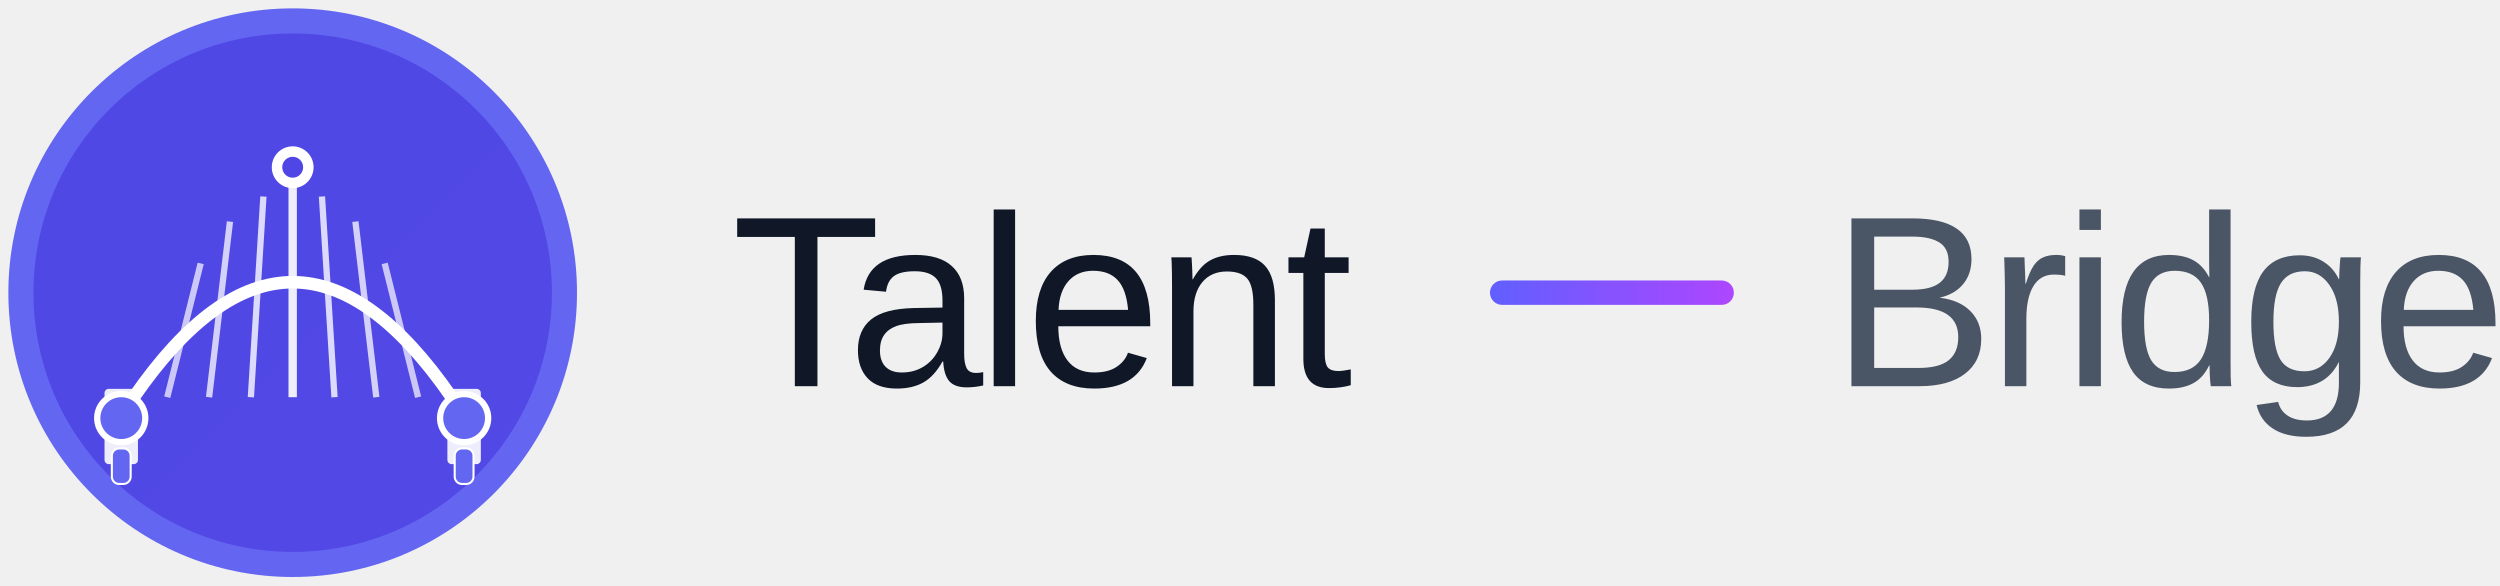
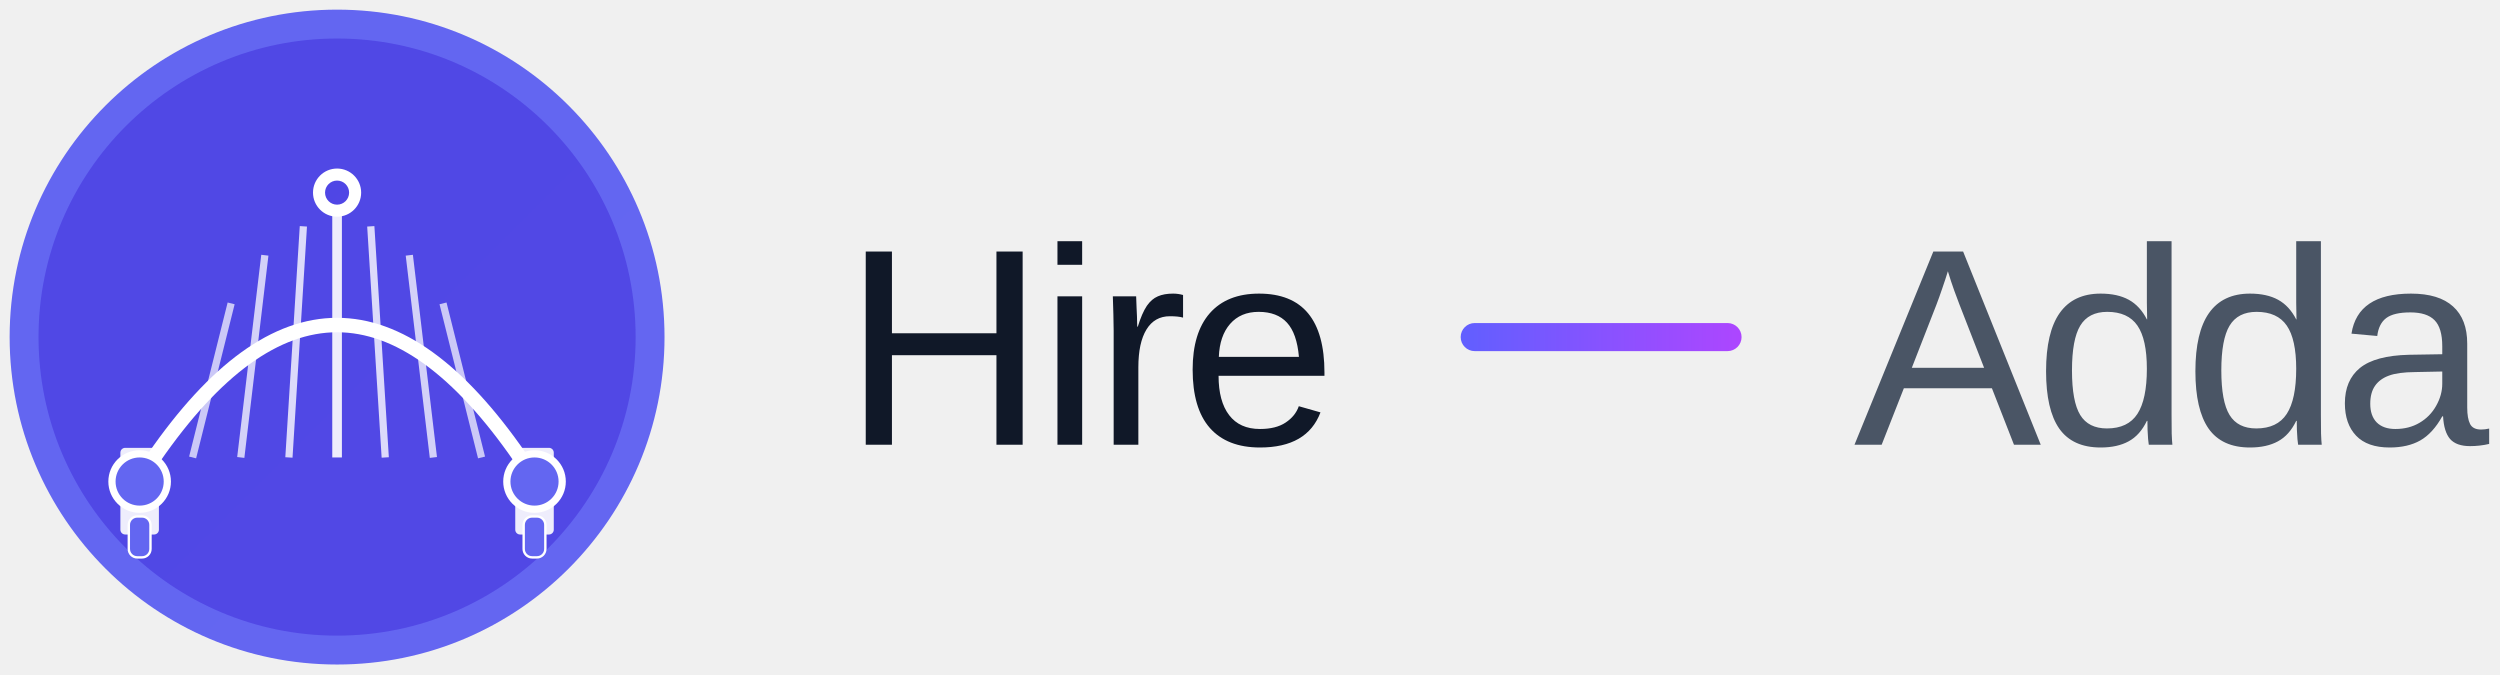
- <svg xmlns="http://www.w3.org/2000/svg" width="205" height="48" viewBox="0 0 205 48" fill="none">
+ <svg xmlns="http://www.w3.org/2000/svg" width="178" height="48" viewBox="0 0 178 48" fill="none">
  <g clip-path="url(#clip0_1_277)">
    <path d="M24 47.314C36.876 47.314 47.314 36.876 47.314 24C47.314 11.124 36.876 0.686 24 0.686C11.124 0.686 0.686 11.124 0.686 24C0.686 36.876 11.124 47.314 24 47.314Z" fill="url(#paint0_linear_1_277)" />
    <path opacity="0.95" d="M24 45.257C35.74 45.257 45.257 35.74 45.257 24C45.257 12.26 35.74 2.743 24 2.743C12.26 2.743 2.743 12.26 2.743 24C2.743 35.74 12.26 45.257 24 45.257Z" fill="url(#paint1_linear_1_277)" />
    <path opacity="0.9" d="M10.971 31.886H8.914C8.725 31.886 8.571 32.039 8.571 32.229V37.714C8.571 37.904 8.725 38.057 8.914 38.057H10.971C11.161 38.057 11.314 37.904 11.314 37.714V32.229C11.314 32.039 11.161 31.886 10.971 31.886Z" fill="white" />
    <path opacity="0.9" d="M39.086 31.886H37.029C36.839 31.886 36.686 32.039 36.686 32.229V37.714C36.686 37.904 36.839 38.057 37.029 38.057H39.086C39.275 38.057 39.429 37.904 39.429 37.714V32.229C39.429 32.039 39.275 31.886 39.086 31.886Z" fill="white" />
    <path d="M10.971 32.571C19.657 20 28.343 20 37.029 32.571" stroke="white" stroke-width="1.029" stroke-linecap="round" />
    <path opacity="0.7" d="M13.714 32.571L16.457 21.6" stroke="white" stroke-width="0.514" />
    <path opacity="0.75" d="M17.143 32.571L18.857 18.171" stroke="white" stroke-width="0.514" />
    <path opacity="0.8" d="M20.571 32.571L21.6 16.114" stroke="white" stroke-width="0.514" />
    <path opacity="0.9" d="M24 32.571V14.743" stroke="white" stroke-width="0.686" />
    <path opacity="0.8" d="M27.429 32.571L26.4 16.114" stroke="white" stroke-width="0.514" />
    <path opacity="0.75" d="M30.857 32.571L29.143 18.171" stroke="white" stroke-width="0.514" />
    <path opacity="0.7" d="M34.286 32.571L31.543 21.6" stroke="white" stroke-width="0.514" />
    <path d="M24 15.429C24.947 15.429 25.714 14.661 25.714 13.714C25.714 12.768 24.947 12 24 12C23.053 12 22.286 12.768 22.286 13.714C22.286 14.661 23.053 15.429 24 15.429Z" fill="white" />
    <path d="M24 14.572C24.473 14.572 24.857 14.188 24.857 13.714C24.857 13.241 24.473 12.857 24 12.857C23.527 12.857 23.143 13.241 23.143 13.714C23.143 14.188 23.527 14.572 24 14.572Z" fill="url(#paint2_linear_1_277)" />
    <path d="M9.943 36.514C11.174 36.514 12.171 35.517 12.171 34.286C12.171 33.055 11.174 32.057 9.943 32.057C8.712 32.057 7.714 33.055 7.714 34.286C7.714 35.517 8.712 36.514 9.943 36.514Z" fill="white" />
    <path d="M9.943 36C10.89 36 11.657 35.233 11.657 34.286C11.657 33.339 10.89 32.571 9.943 32.571C8.996 32.571 8.229 33.339 8.229 34.286C8.229 35.233 8.996 36 9.943 36Z" fill="url(#paint3_linear_1_277)" />
    <path d="M10.114 36.686H9.771C9.393 36.686 9.086 36.993 9.086 37.371V39.086C9.086 39.464 9.393 39.771 9.771 39.771H10.114C10.493 39.771 10.8 39.464 10.8 39.086V37.371C10.8 36.993 10.493 36.686 10.114 36.686Z" fill="white" />
    <path d="M10.114 36.857H9.771C9.487 36.857 9.257 37.087 9.257 37.371V39.086C9.257 39.37 9.487 39.6 9.771 39.6H10.114C10.398 39.6 10.629 39.37 10.629 39.086V37.371C10.629 37.087 10.398 36.857 10.114 36.857Z" fill="url(#paint4_linear_1_277)" />
    <path d="M38.057 36.514C39.288 36.514 40.286 35.517 40.286 34.286C40.286 33.055 39.288 32.057 38.057 32.057C36.826 32.057 35.829 33.055 35.829 34.286C35.829 35.517 36.826 36.514 38.057 36.514Z" fill="white" />
    <path d="M38.057 36C39.004 36 39.771 35.233 39.771 34.286C39.771 33.339 39.004 32.571 38.057 32.571C37.11 32.571 36.343 33.339 36.343 34.286C36.343 35.233 37.11 36 38.057 36Z" fill="url(#paint5_linear_1_277)" />
    <path d="M38.229 36.686H37.886C37.507 36.686 37.2 36.993 37.2 37.371V39.086C37.2 39.464 37.507 39.771 37.886 39.771H38.229C38.607 39.771 38.914 39.464 38.914 39.086V37.371C38.914 36.993 38.607 36.686 38.229 36.686Z" fill="white" />
    <path d="M38.229 36.857H37.886C37.602 36.857 37.371 37.087 37.371 37.371V39.086C37.371 39.37 37.602 39.6 37.886 39.6H38.229C38.513 39.6 38.743 39.37 38.743 39.086V37.371C38.743 37.087 38.513 36.857 38.229 36.857Z" fill="url(#paint6_linear_1_277)" />
  </g>
-   <path d="M67.031 19.43V31.667H65.176V19.43H60.449V17.907H71.758V19.43H67.031ZM73.543 31.862C72.482 31.862 71.684 31.582 71.15 31.022C70.617 30.462 70.35 29.694 70.35 28.717C70.35 27.624 70.708 26.784 71.424 26.198C72.147 25.612 73.309 25.299 74.91 25.26L77.283 25.221V24.645C77.283 23.786 77.101 23.171 76.736 22.799C76.372 22.428 75.799 22.243 75.018 22.243C74.23 22.243 73.657 22.376 73.299 22.643C72.941 22.91 72.726 23.337 72.654 23.922L70.818 23.756C71.118 21.855 72.531 20.905 75.057 20.905C76.385 20.905 77.384 21.211 78.055 21.823C78.725 22.428 79.061 23.307 79.061 24.46V29.01C79.061 29.531 79.129 29.925 79.266 30.192C79.402 30.452 79.663 30.583 80.047 30.583C80.229 30.583 80.421 30.56 80.623 30.514V31.608C80.402 31.66 80.177 31.699 79.949 31.725C79.721 31.751 79.493 31.764 79.266 31.764C78.615 31.764 78.139 31.595 77.84 31.256C77.547 30.911 77.381 30.374 77.342 29.645H77.283C76.834 30.452 76.31 31.025 75.711 31.364C75.118 31.696 74.396 31.862 73.543 31.862ZM77.283 26.452L75.359 26.491C74.539 26.497 73.914 26.582 73.484 26.745C73.055 26.901 72.726 27.142 72.498 27.467C72.27 27.793 72.156 28.219 72.156 28.747C72.156 29.32 72.309 29.762 72.615 30.075C72.928 30.387 73.37 30.544 73.943 30.544C74.594 30.544 75.167 30.397 75.662 30.104C76.163 29.811 76.557 29.411 76.844 28.903C77.137 28.389 77.283 27.861 77.283 27.321V26.452ZM83.238 17.174V31.667H81.481V17.174H83.238ZM86.781 26.755C86.781 27.965 87.032 28.9 87.533 29.557C88.034 30.215 88.767 30.544 89.731 30.544C90.492 30.544 91.101 30.391 91.557 30.085C92.019 29.779 92.331 29.391 92.494 28.922L94.037 29.362C93.406 31.029 91.97 31.862 89.731 31.862C88.168 31.862 86.977 31.396 86.156 30.465C85.342 29.535 84.936 28.151 84.936 26.315C84.936 24.57 85.342 23.232 86.156 22.301C86.977 21.37 88.145 20.905 89.662 20.905C91.218 20.905 92.383 21.374 93.158 22.311C93.933 23.249 94.32 24.652 94.32 26.52V26.755H86.781ZM92.504 25.407C92.406 24.294 92.123 23.483 91.654 22.975C91.186 22.461 90.512 22.204 89.633 22.204C88.78 22.204 88.103 22.49 87.602 23.063C87.107 23.63 86.84 24.411 86.801 25.407H92.504ZM97.863 25.544V31.667H96.106V23.356C96.106 22.738 96.099 22.243 96.086 21.872C96.079 21.494 96.066 21.237 96.047 21.1H97.707C97.72 21.224 97.73 21.38 97.736 21.569C97.749 21.758 97.759 21.966 97.766 22.194C97.772 22.422 97.779 22.66 97.785 22.907H97.814C98.218 22.178 98.684 21.663 99.211 21.364C99.745 21.058 100.406 20.905 101.193 20.905C102.352 20.905 103.199 21.201 103.732 21.794C104.273 22.386 104.543 23.33 104.543 24.626V31.667H102.775V24.967C102.775 23.958 102.613 23.255 102.287 22.858C101.962 22.461 101.398 22.262 100.598 22.262C99.751 22.262 99.084 22.552 98.596 23.131C98.107 23.711 97.863 24.515 97.863 25.544ZM110.762 31.588C110.189 31.745 109.596 31.823 108.984 31.823C108.281 31.823 107.754 31.624 107.402 31.227C107.051 30.823 106.875 30.225 106.875 29.43V22.38H105.654V21.1H106.943L107.461 18.737H108.633V21.1H110.586V22.38H108.633V29.049C108.633 29.557 108.714 29.915 108.877 30.124C109.046 30.326 109.336 30.426 109.746 30.426C109.967 30.426 110.306 30.381 110.762 30.29V31.588Z" fill="#101828" />
-   <path d="M122.177 24C122.177 23.448 122.625 23 123.177 23H141.177C141.729 23 142.177 23.448 142.177 24C142.177 24.552 141.729 25 141.177 25H123.177C122.625 25 122.177 24.552 122.177 24Z" fill="url(#paint7_linear_1_277)" />
-   <path d="M162.462 27.79C162.462 29.014 162.016 29.967 161.124 30.651C160.232 31.328 158.992 31.667 157.404 31.667H151.818V17.907H156.818C158.432 17.907 159.643 18.187 160.451 18.747C161.258 19.3 161.661 20.133 161.661 21.247C161.661 22.061 161.434 22.744 160.978 23.297C160.522 23.851 159.878 24.222 159.044 24.411C160.138 24.541 160.981 24.909 161.574 25.514C162.166 26.113 162.462 26.872 162.462 27.79ZM159.786 21.471C159.786 20.729 159.533 20.198 159.025 19.88C158.517 19.561 157.781 19.401 156.818 19.401H153.683V23.756H156.818C157.814 23.756 158.556 23.571 159.044 23.2C159.539 22.822 159.786 22.246 159.786 21.471ZM160.577 27.643C160.577 26.022 159.438 25.212 157.16 25.212H153.683V30.172H157.306C158.445 30.172 159.275 29.961 159.796 29.538C160.317 29.114 160.577 28.483 160.577 27.643ZM166.161 26.159V31.667H164.404V23.561C164.404 23.19 164.397 22.799 164.384 22.389C164.378 21.979 164.365 21.549 164.345 21.1H166.005C166.018 21.4 166.028 21.67 166.035 21.911C166.048 22.152 166.057 22.363 166.064 22.546C166.07 22.721 166.074 22.871 166.074 22.995C166.08 23.112 166.083 23.2 166.083 23.258H166.122C166.318 22.62 166.533 22.126 166.767 21.774C166.995 21.448 167.255 21.224 167.548 21.1C167.841 20.97 168.202 20.905 168.632 20.905C168.873 20.905 169.111 20.938 169.345 21.003V22.614C169.124 22.549 168.811 22.516 168.408 22.516C167.678 22.516 167.122 22.832 166.738 23.463C166.354 24.088 166.161 24.987 166.161 26.159ZM172.273 17.174V18.854H170.515V17.174H172.273ZM172.273 21.1V31.667H170.515V21.1H172.273ZM181.285 31.667C181.271 31.595 181.255 31.462 181.236 31.266C181.223 31.064 181.21 30.843 181.197 30.602C181.19 30.361 181.187 30.15 181.187 29.967H181.148C180.822 30.645 180.389 31.13 179.849 31.422C179.315 31.715 178.651 31.862 177.857 31.862C176.522 31.862 175.539 31.413 174.908 30.514C174.283 29.616 173.97 28.255 173.97 26.432C173.97 24.59 174.292 23.21 174.937 22.292C175.588 21.367 176.561 20.905 177.857 20.905C178.658 20.905 179.325 21.051 179.859 21.344C180.393 21.637 180.822 22.103 181.148 22.741H181.167L181.148 21.559V17.174H182.906V29.489C182.906 30.042 182.909 30.501 182.915 30.866C182.928 31.224 182.945 31.491 182.964 31.667H181.285ZM175.816 26.374C175.816 27.852 176.011 28.91 176.402 29.547C176.792 30.186 177.427 30.505 178.306 30.505C179.302 30.505 180.025 30.16 180.474 29.469C180.923 28.779 181.148 27.708 181.148 26.256C181.148 24.857 180.923 23.831 180.474 23.18C180.025 22.529 179.309 22.204 178.326 22.204C177.44 22.204 176.799 22.532 176.402 23.19C176.011 23.841 175.816 24.902 175.816 26.374ZM189.115 35.817C187.962 35.817 187.044 35.589 186.361 35.133C185.677 34.684 185.238 34.043 185.042 33.21L186.81 32.956C186.927 33.444 187.184 33.818 187.581 34.079C187.985 34.346 188.512 34.479 189.163 34.479C190.036 34.479 190.69 34.222 191.126 33.708C191.569 33.193 191.79 32.425 191.79 31.403V29.704H191.771C191.439 30.381 190.983 30.892 190.404 31.237C189.824 31.576 189.147 31.745 188.372 31.745C187.077 31.745 186.123 31.315 185.511 30.456C184.906 29.596 184.603 28.245 184.603 26.403C184.603 24.535 184.928 23.157 185.579 22.272C186.237 21.38 187.233 20.934 188.568 20.934C189.316 20.934 189.964 21.107 190.511 21.452C191.064 21.79 191.491 22.275 191.79 22.907H191.81C191.81 22.777 191.816 22.575 191.829 22.301C191.842 22.021 191.859 21.758 191.878 21.51C191.898 21.263 191.914 21.126 191.927 21.1H193.597C193.558 21.452 193.538 22.181 193.538 23.288V31.364C193.538 32.848 193.171 33.962 192.435 34.704C191.699 35.446 190.592 35.817 189.115 35.817ZM191.79 26.383C191.79 25.101 191.527 24.092 190.999 23.356C190.479 22.614 189.811 22.243 188.997 22.243C188.099 22.243 187.445 22.568 187.035 23.219C186.624 23.87 186.419 24.925 186.419 26.383C186.419 27.829 186.611 28.867 186.995 29.499C187.38 30.13 188.037 30.446 188.968 30.446C189.801 30.446 190.479 30.085 190.999 29.362C191.527 28.633 191.79 27.64 191.79 26.383ZM197.091 26.755C197.091 27.965 197.342 28.9 197.843 29.557C198.344 30.215 199.077 30.544 200.04 30.544C200.802 30.544 201.411 30.391 201.867 30.085C202.329 29.779 202.641 29.391 202.804 28.922L204.347 29.362C203.716 31.029 202.28 31.862 200.04 31.862C198.478 31.862 197.286 31.396 196.466 30.465C195.652 29.535 195.245 28.151 195.245 26.315C195.245 24.57 195.652 23.232 196.466 22.301C197.286 21.37 198.455 20.905 199.972 20.905C201.528 20.905 202.693 21.374 203.468 22.311C204.243 23.249 204.63 24.652 204.63 26.52V26.755H197.091ZM202.814 25.407C202.716 24.294 202.433 23.483 201.964 22.975C201.495 22.461 200.822 22.204 199.943 22.204C199.09 22.204 198.413 22.49 197.911 23.063C197.417 23.63 197.15 24.411 197.111 25.407H202.814Z" fill="#4A5565" />
+   <path d="M63.506 25.29V31.667H61.641V17.907H63.506V23.727H70.947V17.907H72.812V31.667H70.947V25.29H63.506ZM77.049 17.174V18.854H75.291V17.174H77.049ZM77.049 21.1V31.667H75.291V21.1H77.049ZM81.051 26.159V31.667H79.293V23.561C79.293 23.19 79.287 22.799 79.273 22.389C79.267 21.979 79.254 21.549 79.234 21.1H80.894C80.908 21.4 80.917 21.67 80.924 21.911C80.937 22.152 80.947 22.363 80.953 22.546C80.96 22.721 80.963 22.871 80.963 22.995C80.969 23.112 80.973 23.2 80.973 23.258H81.012C81.207 22.62 81.422 22.126 81.656 21.774C81.884 21.448 82.144 21.224 82.438 21.1C82.731 20.97 83.092 20.905 83.522 20.905C83.762 20.905 84 20.938 84.234 21.003V22.614C84.013 22.549 83.701 22.516 83.297 22.516C82.568 22.516 82.011 22.832 81.627 23.463C81.243 24.088 81.051 24.987 81.051 26.159ZM86.762 26.755C86.762 27.965 87.012 28.9 87.514 29.557C88.015 30.215 88.747 30.544 89.711 30.544C90.473 30.544 91.081 30.391 91.537 30.085C91.999 29.779 92.312 29.391 92.475 28.922L94.018 29.362C93.386 31.029 91.951 31.862 89.711 31.862C88.148 31.862 86.957 31.396 86.137 30.465C85.323 29.535 84.916 28.151 84.916 26.315C84.916 24.57 85.323 23.232 86.137 22.301C86.957 21.37 88.126 20.905 89.643 20.905C91.199 20.905 92.364 21.374 93.139 22.311C93.913 23.249 94.301 24.652 94.301 26.52V26.755H86.762ZM92.484 25.407C92.387 24.294 92.103 23.483 91.635 22.975C91.166 22.461 90.492 22.204 89.613 22.204C88.76 22.204 88.083 22.49 87.582 23.063C87.087 23.63 86.82 24.411 86.781 25.407H92.484Z" fill="#101828" />
+   <path d="M104 24C104 23.448 104.448 23 105 23H123C123.552 23 124 23.448 124 24C124 24.552 123.552 25 123 25H105C104.448 25 104 24.552 104 24Z" fill="url(#paint7_linear_1_277)" />
+   <path d="M135.555 27.643L133.973 31.667H132.039L137.654 17.907H139.773L145.301 31.667H143.396L141.824 27.643H135.555ZM138.689 19.313C138.579 19.678 138.445 20.085 138.289 20.534C138.139 20.977 137.999 21.367 137.869 21.706L136.121 26.188H141.268L139.5 21.647C139.409 21.419 139.288 21.097 139.139 20.68C138.989 20.264 138.839 19.808 138.689 19.313ZM152.994 31.667C152.981 31.595 152.965 31.462 152.945 31.266C152.932 31.064 152.919 30.843 152.906 30.602C152.9 30.361 152.896 30.15 152.896 29.967H152.857C152.532 30.645 152.099 31.13 151.559 31.422C151.025 31.715 150.361 31.862 149.566 31.862C148.232 31.862 147.249 31.413 146.617 30.514C145.992 29.616 145.68 28.255 145.68 26.432C145.68 24.59 146.002 23.21 146.646 22.292C147.298 21.367 148.271 20.905 149.566 20.905C150.367 20.905 151.035 21.051 151.568 21.344C152.102 21.637 152.532 22.103 152.857 22.741H152.877L152.857 21.559V17.174H154.615V29.489C154.615 30.042 154.618 30.501 154.625 30.866C154.638 31.224 154.654 31.491 154.674 31.667H152.994ZM147.525 26.374C147.525 27.852 147.721 28.91 148.111 29.547C148.502 30.186 149.137 30.505 150.016 30.505C151.012 30.505 151.734 30.16 152.184 29.469C152.633 28.779 152.857 27.708 152.857 26.256C152.857 24.857 152.633 23.831 152.184 23.18C151.734 22.529 151.018 22.204 150.035 22.204C149.15 22.204 148.508 22.532 148.111 23.19C147.721 23.841 147.525 24.902 147.525 26.374ZM163.627 31.667C163.614 31.595 163.598 31.462 163.578 31.266C163.565 31.064 163.552 30.843 163.539 30.602C163.533 30.361 163.529 30.15 163.529 29.967H163.49C163.165 30.645 162.732 31.13 162.191 31.422C161.658 31.715 160.993 31.862 160.199 31.862C158.865 31.862 157.882 31.413 157.25 30.514C156.625 29.616 156.312 28.255 156.312 26.432C156.312 24.59 156.635 23.21 157.279 22.292C157.93 21.367 158.904 20.905 160.199 20.905C161 20.905 161.667 21.051 162.201 21.344C162.735 21.637 163.165 22.103 163.49 22.741H163.51L163.49 21.559V17.174H165.248V29.489C165.248 30.042 165.251 30.501 165.258 30.866C165.271 31.224 165.287 31.491 165.307 31.667H163.627ZM158.158 26.374C158.158 27.852 158.354 28.91 158.744 29.547C159.135 30.186 159.77 30.505 160.648 30.505C161.645 30.505 162.367 30.16 162.816 29.469C163.266 28.779 163.49 27.708 163.49 26.256C163.49 24.857 163.266 23.831 162.816 23.18C162.367 22.529 161.651 22.204 160.668 22.204C159.783 22.204 159.141 22.532 158.744 23.19C158.354 23.841 158.158 24.902 158.158 26.374ZM170.148 31.862C169.087 31.862 168.29 31.582 167.756 31.022C167.222 30.462 166.955 29.694 166.955 28.717C166.955 27.624 167.313 26.784 168.029 26.198C168.752 25.612 169.914 25.299 171.516 25.26L173.889 25.221V24.645C173.889 23.786 173.706 23.171 173.342 22.799C172.977 22.428 172.404 22.243 171.623 22.243C170.835 22.243 170.262 22.376 169.904 22.643C169.546 22.91 169.331 23.337 169.26 23.922L167.424 23.756C167.723 21.855 169.136 20.905 171.662 20.905C172.99 20.905 173.99 21.211 174.66 21.823C175.331 22.428 175.666 23.307 175.666 24.46V29.01C175.666 29.531 175.734 29.925 175.871 30.192C176.008 30.452 176.268 30.583 176.652 30.583C176.835 30.583 177.027 30.56 177.229 30.514V31.608C177.007 31.66 176.783 31.699 176.555 31.725C176.327 31.751 176.099 31.764 175.871 31.764C175.22 31.764 174.745 31.595 174.445 31.256C174.152 30.911 173.986 30.374 173.947 29.645H173.889C173.439 30.452 172.915 31.025 172.316 31.364C171.724 31.696 171.001 31.862 170.148 31.862ZM173.889 26.452L171.965 26.491C171.145 26.497 170.52 26.582 170.09 26.745C169.66 26.901 169.331 27.142 169.104 27.467C168.876 27.793 168.762 28.219 168.762 28.747C168.762 29.32 168.915 29.762 169.221 30.075C169.533 30.387 169.976 30.544 170.549 30.544C171.2 30.544 171.773 30.397 172.268 30.104C172.769 29.811 173.163 29.411 173.449 28.903C173.742 28.389 173.889 27.861 173.889 27.321V26.452Z" fill="#4A5565" />
  <defs>
    <linearGradient id="paint0_linear_1_277" x1="0.686" y1="0.686" x2="4663.54" y2="4663.54" gradientUnits="userSpaceOnUse">
      <stop stop-color="#6366F1" />
      <stop offset="0.5" stop-color="#8B5CF6" />
      <stop offset="1" stop-color="#D946EF" />
    </linearGradient>
    <linearGradient id="paint1_linear_1_277" x1="2.743" y1="2.743" x2="4254.17" y2="4254.17" gradientUnits="userSpaceOnUse">
      <stop stop-color="#4F46E5" />
      <stop offset="0.5" stop-color="#7C3AED" />
      <stop offset="1" stop-color="#C026D3" />
    </linearGradient>
    <linearGradient id="paint2_linear_1_277" x1="23.143" y1="12.857" x2="194.571" y2="184.286" gradientUnits="userSpaceOnUse">
      <stop stop-color="#4F46E5" />
      <stop offset="0.5" stop-color="#7C3AED" />
      <stop offset="1" stop-color="#C026D3" />
    </linearGradient>
    <linearGradient id="paint3_linear_1_277" x1="8.229" y1="32.571" x2="8.229" y2="375.429" gradientUnits="userSpaceOnUse">
      <stop stop-color="#6366F1" />
      <stop offset="1" stop-color="#8B5CF6" />
    </linearGradient>
    <linearGradient id="paint4_linear_1_277" x1="9.257" y1="36.857" x2="9.257" y2="311.143" gradientUnits="userSpaceOnUse">
      <stop stop-color="#6366F1" />
      <stop offset="1" stop-color="#8B5CF6" />
    </linearGradient>
    <linearGradient id="paint5_linear_1_277" x1="36.343" y1="32.571" x2="36.343" y2="375.429" gradientUnits="userSpaceOnUse">
      <stop stop-color="#6366F1" />
      <stop offset="1" stop-color="#8B5CF6" />
    </linearGradient>
    <linearGradient id="paint6_linear_1_277" x1="37.371" y1="36.857" x2="37.371" y2="311.143" gradientUnits="userSpaceOnUse">
      <stop stop-color="#6366F1" />
      <stop offset="1" stop-color="#8B5CF6" />
    </linearGradient>
-     <linearGradient id="paint7_linear_1_277" x1="122.177" y1="24" x2="142.177" y2="24" gradientUnits="userSpaceOnUse">
+     <linearGradient id="paint7_linear_1_277" x1="104" y1="24" x2="124" y2="24" gradientUnits="userSpaceOnUse">
      <stop stop-color="#615FFF" />
      <stop offset="1" stop-color="#AD46FF" />
    </linearGradient>
    <clipPath id="clip0_1_277">
      <rect width="48" height="48" fill="white" />
    </clipPath>
  </defs>
</svg>
